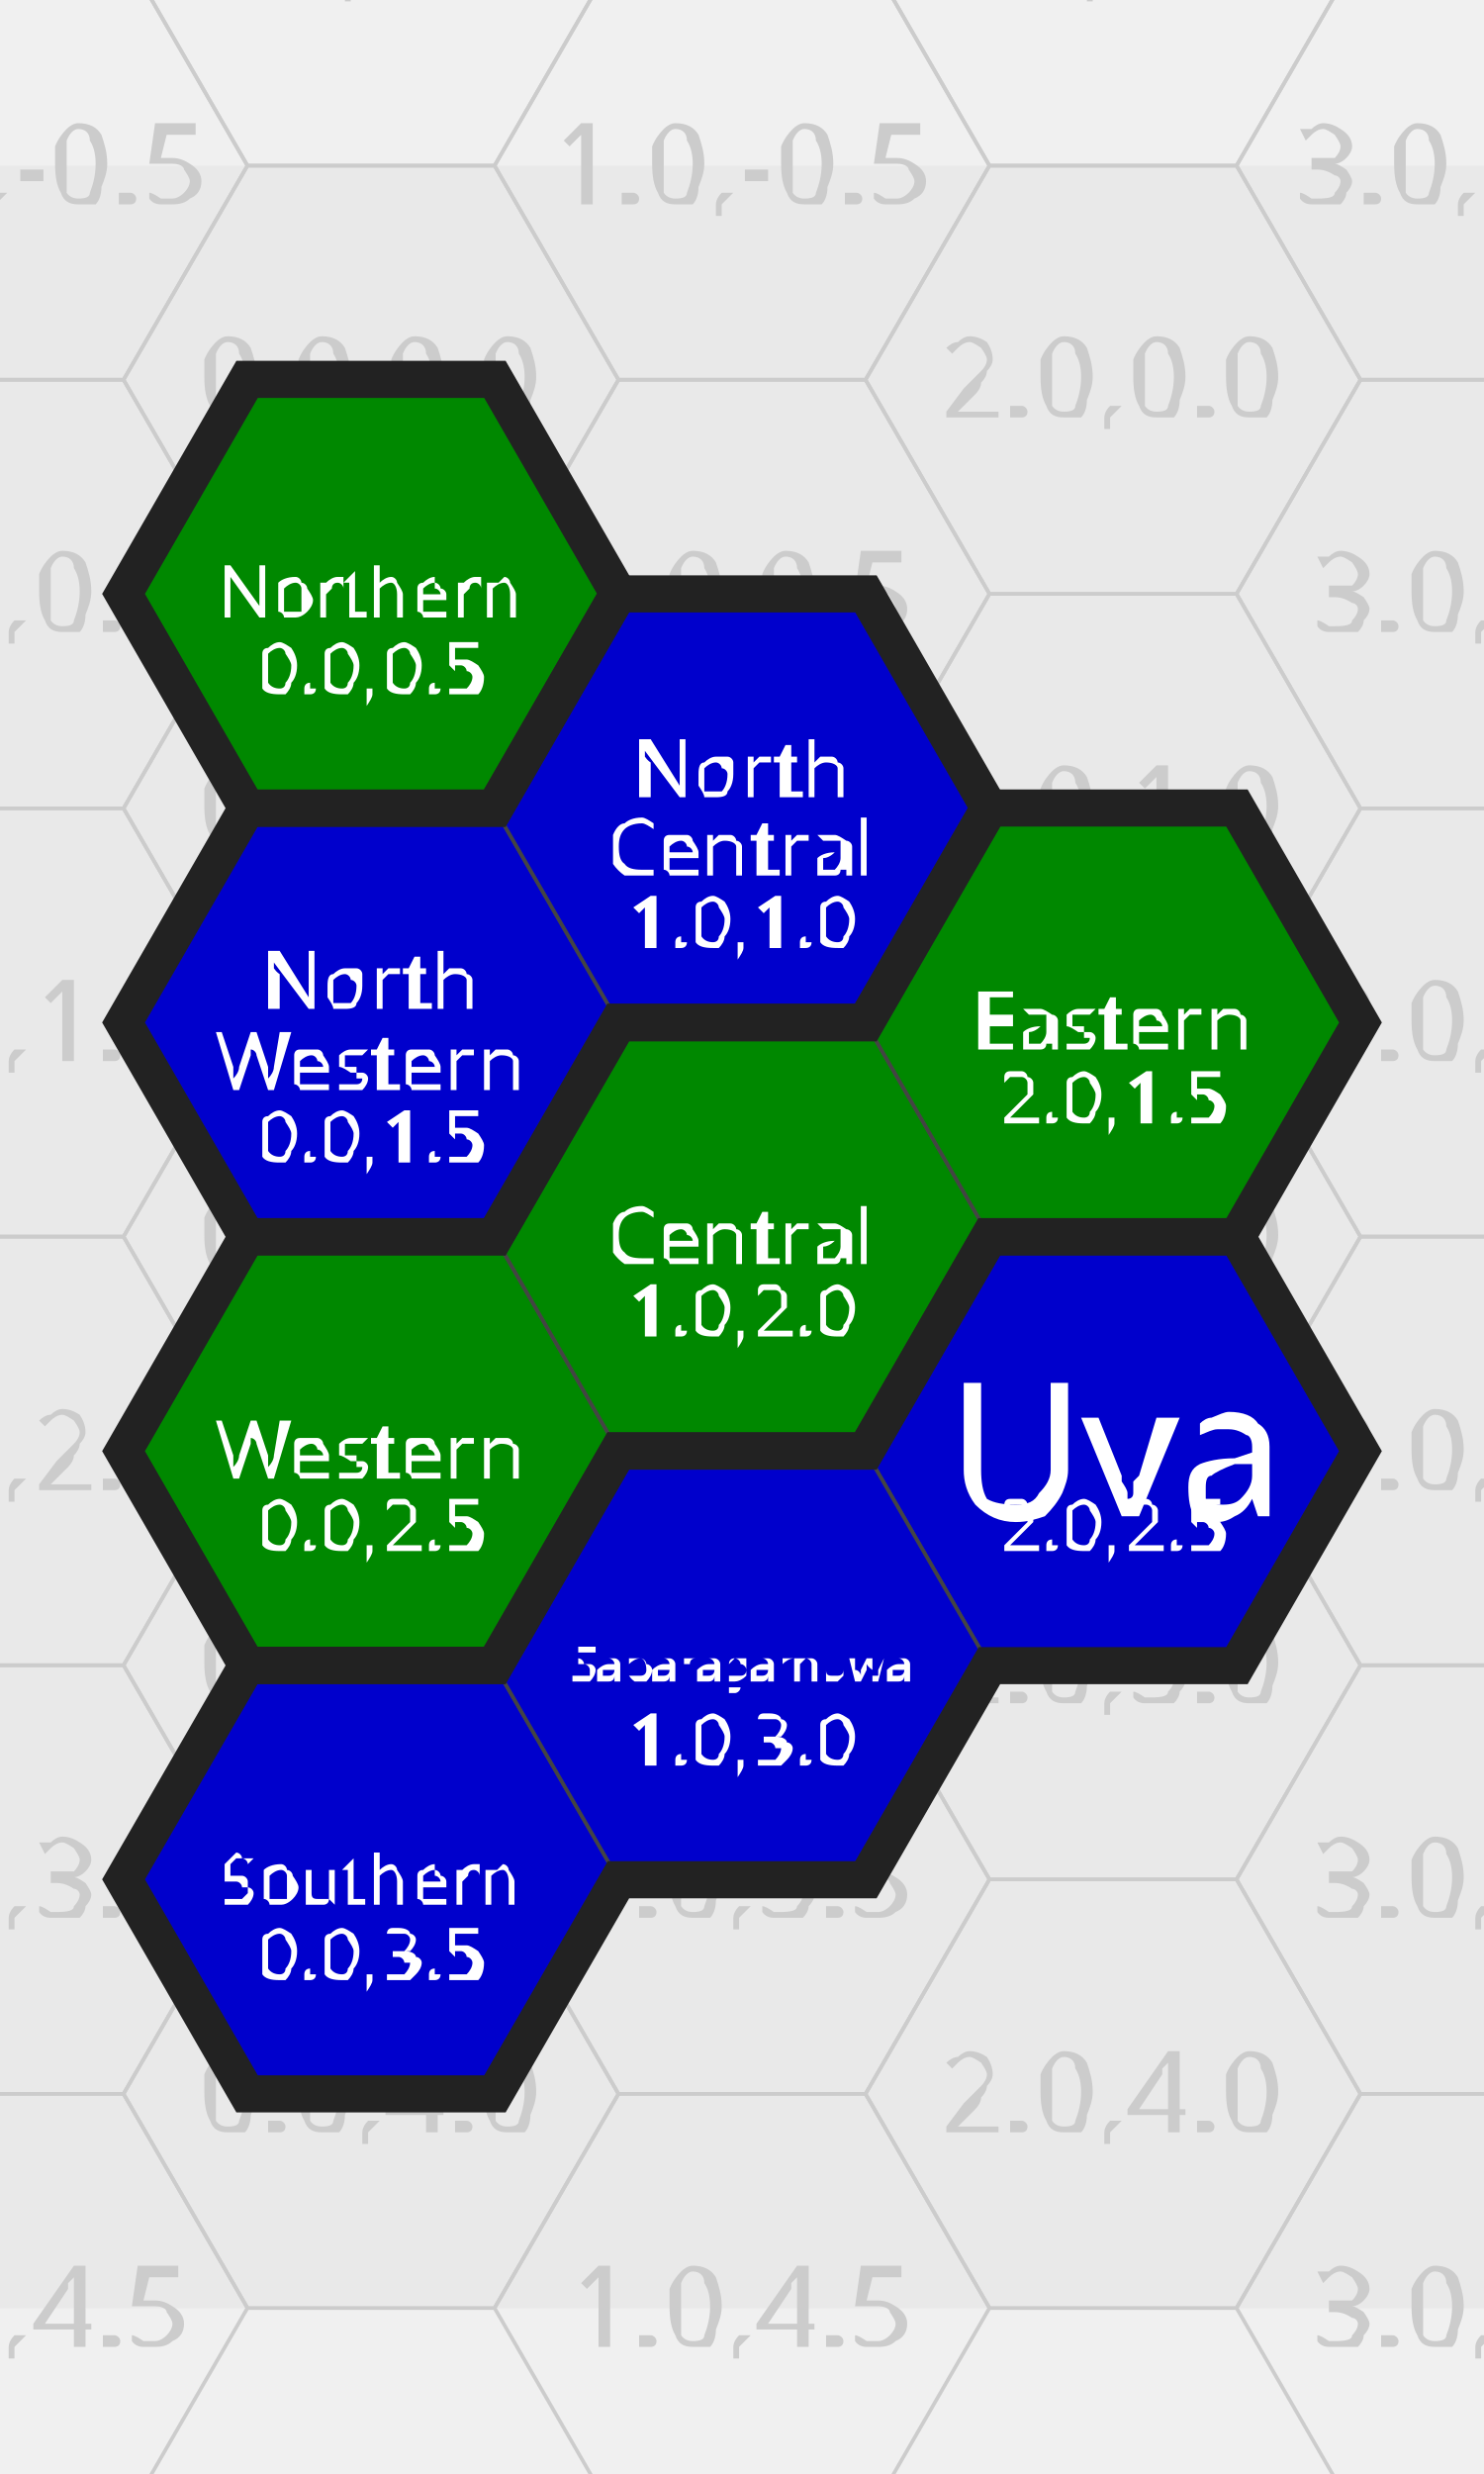
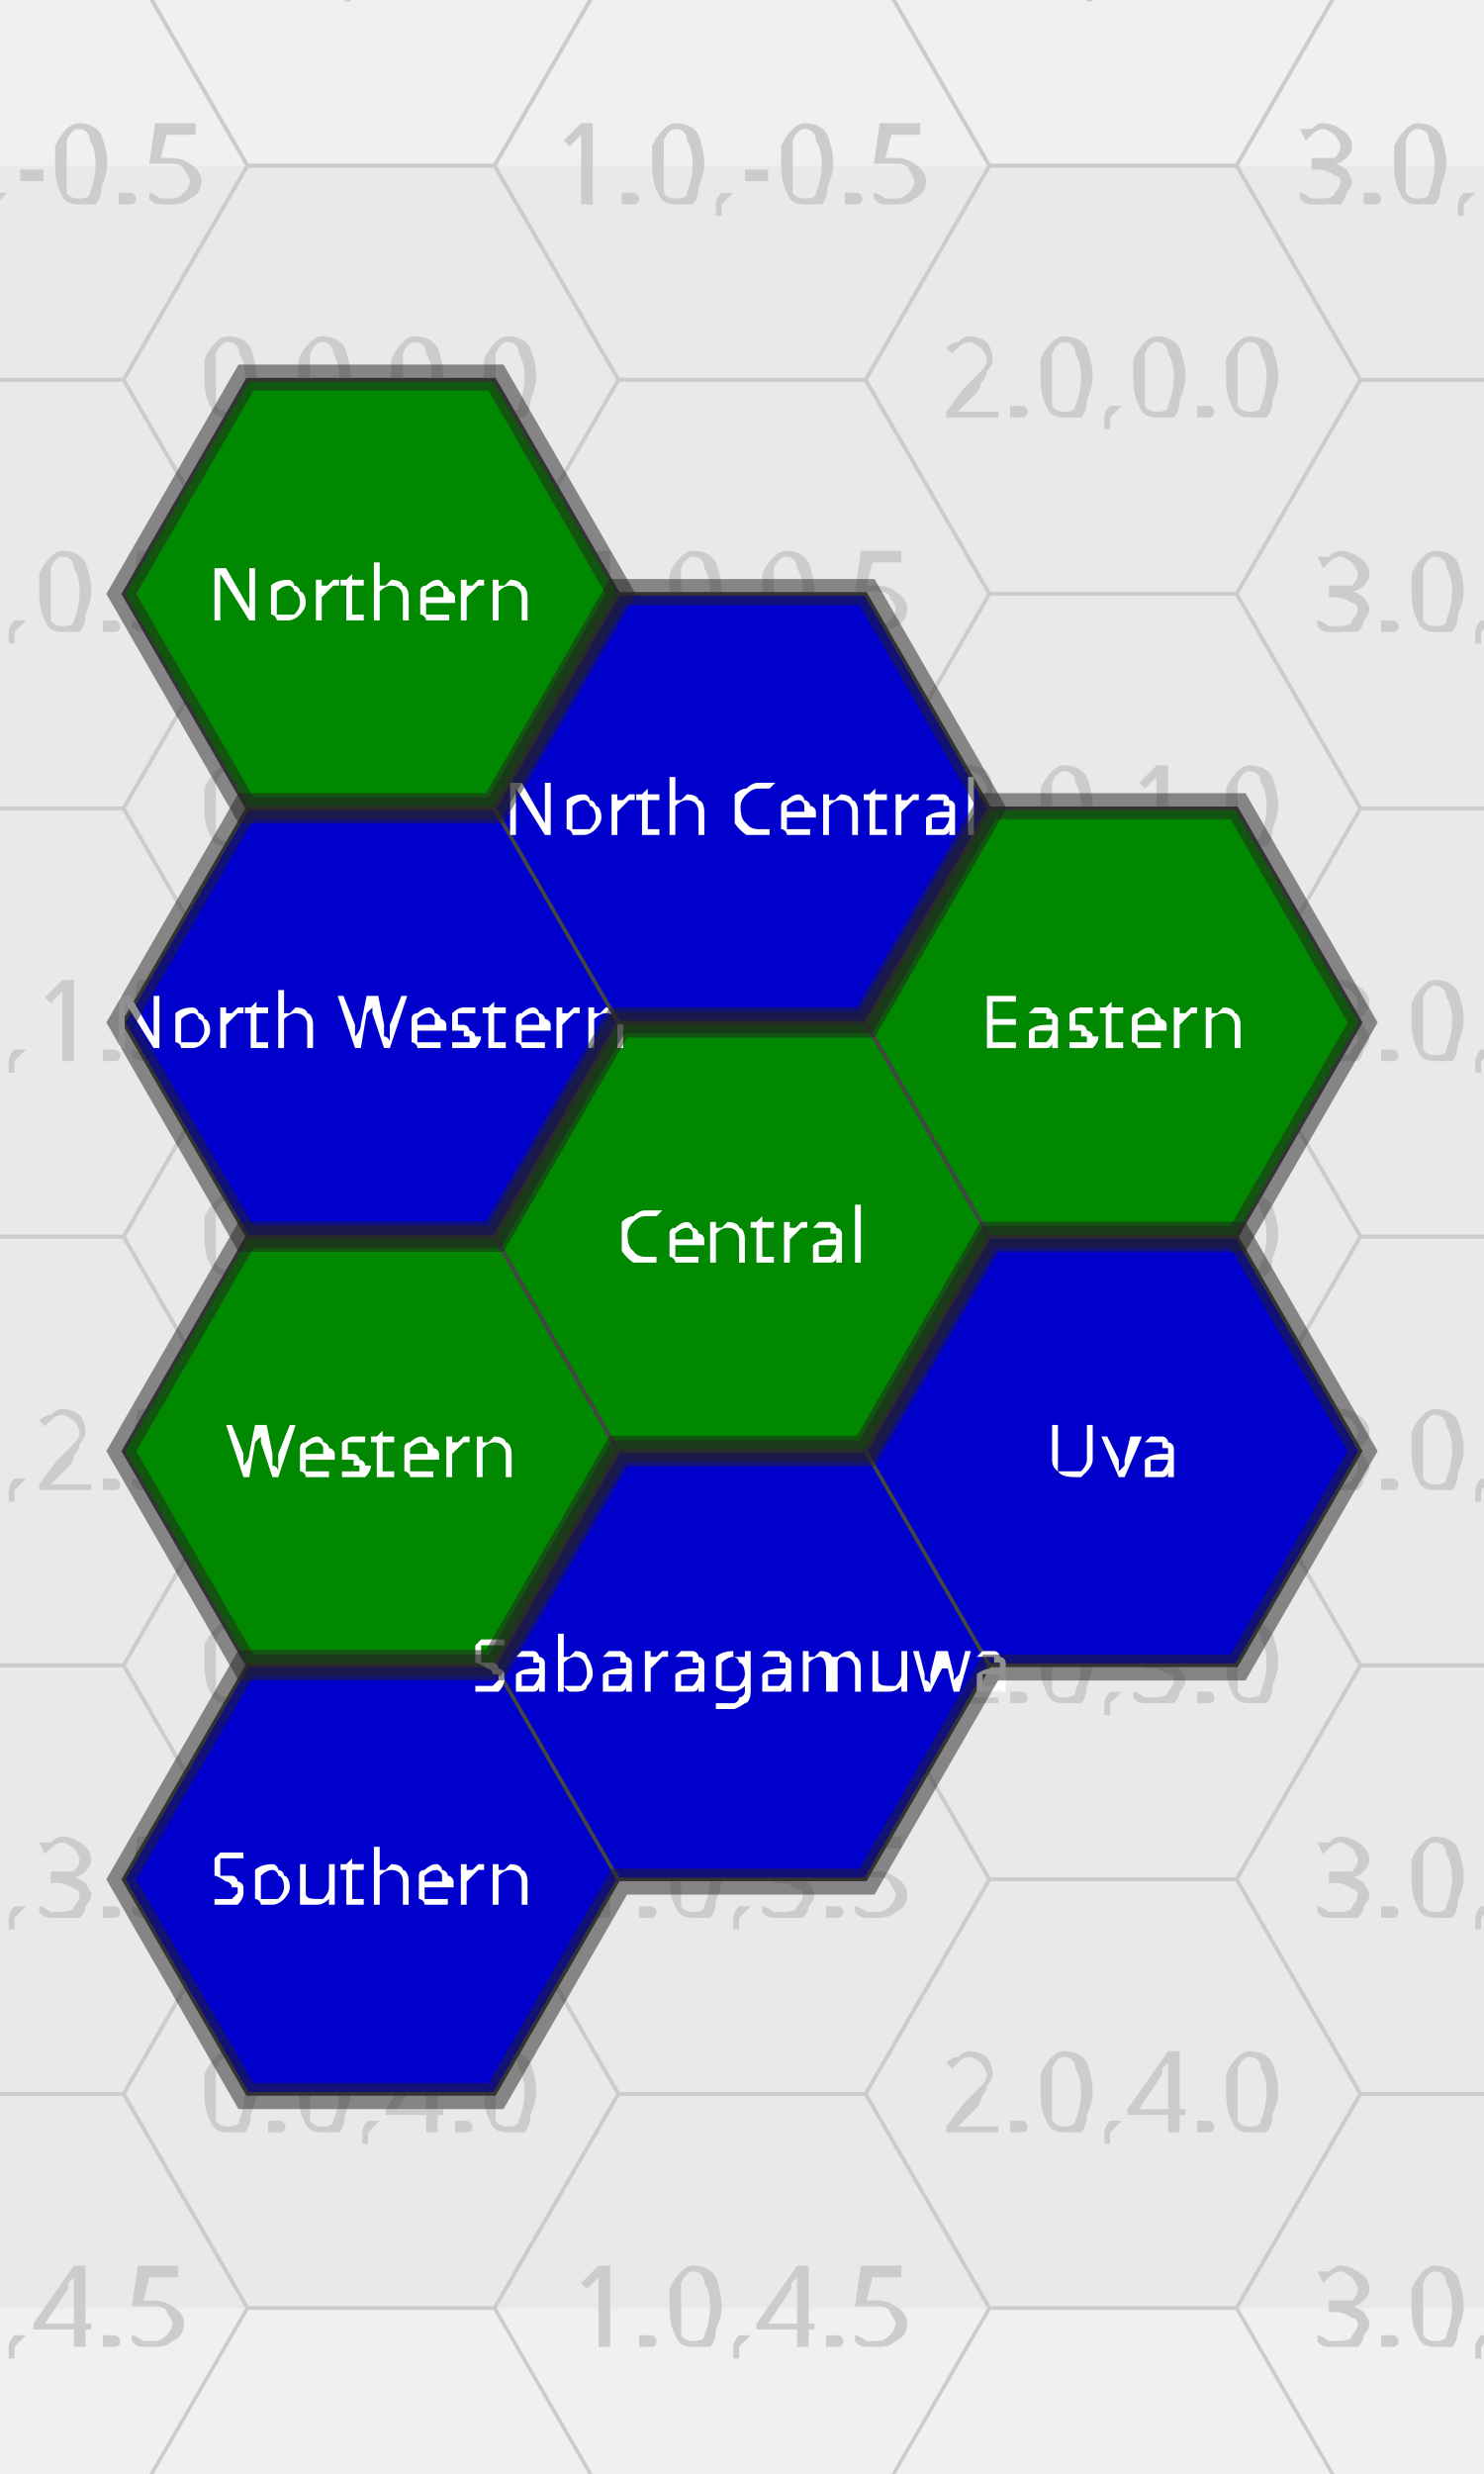
<svg xmlns="http://www.w3.org/2000/svg" height="500" width="300" viewBox="-1.0 -0.577 4.0 5.774">
  <rect x="-1.0" y="-0.577" width="4.0" height="5.774" fill="#8881" />
  <g>
    <g>
      <polygon points="-0.333,-0.577 -0.667,-1.1102230246251565e-16 -1.333,0.0 -1.667,-0.577 -1.333,-1.155 -0.667,-1.155 -0.333,-0.577" fill="None" stroke="#ccc" stroke-width="0.01" />
      <text x="-1.0" y="-0.577" fill="#ccc" font-size="0.3" font-family="P22 Johnston Underground Regular" text-anchor="middle" dominant-baseline="middle">-1.0,-0.5</text>
    </g>
    <g>
      <polygon points="-0.333,0.577 -0.667,1.155 -1.333,1.155 -1.667,0.577 -1.333,2.220446049250313e-16 -0.667,-2.220446049250313e-16 -0.333,0.577" fill="None" stroke="#ccc" stroke-width="0.01" />
      <text x="-1.0" y="0.577" fill="#ccc" font-size="0.3" font-family="P22 Johnston Underground Regular" text-anchor="middle" dominant-baseline="middle">-1.0,0.5</text>
    </g>
    <g>
      <polygon points="-0.333,1.732 -0.667,2.309 -1.333,2.309 -1.667,1.732 -1.333,1.155 -0.667,1.155 -0.333,1.732" fill="None" stroke="#ccc" stroke-width="0.01" />
      <text x="-1.0" y="1.732" fill="#ccc" font-size="0.3" font-family="P22 Johnston Underground Regular" text-anchor="middle" dominant-baseline="middle">-1.0,1.5</text>
    </g>
    <g>
      <polygon points="-0.333,2.887 -0.667,3.464 -1.333,3.464 -1.667,2.887 -1.333,2.309 -0.667,2.309 -0.333,2.887" fill="None" stroke="#ccc" stroke-width="0.01" />
      <text x="-1.0" y="2.887" fill="#ccc" font-size="0.3" font-family="P22 Johnston Underground Regular" text-anchor="middle" dominant-baseline="middle">-1.0,2.5</text>
    </g>
    <g>
      <polygon points="-0.333,4.041 -0.667,4.619 -1.333,4.619 -1.667,4.041 -1.333,3.464 -0.667,3.464 -0.333,4.041" fill="None" stroke="#ccc" stroke-width="0.01" />
      <text x="-1.0" y="4.041" fill="#ccc" font-size="0.3" font-family="P22 Johnston Underground Regular" text-anchor="middle" dominant-baseline="middle">-1.0,3.5</text>
    </g>
    <g>
      <polygon points="-0.333,5.196 -0.667,5.774 -1.333,5.774 -1.667,5.196 -1.333,4.619 -0.667,4.619 -0.333,5.196" fill="None" stroke="#ccc" stroke-width="0.01" />
      <text x="-1.0" y="5.196" fill="#ccc" font-size="0.3" font-family="P22 Johnston Underground Regular" text-anchor="middle" dominant-baseline="middle">-1.0,4.5</text>
    </g>
    <g>
      <polygon points="0.667,-1.155 0.333,-0.577 -0.333,-0.577 -0.667,-1.155 -0.333,-1.732 0.333,-1.732 0.667,-1.155" fill="None" stroke="#ccc" stroke-width="0.01" />
      <text x="0.0" y="-1.155" fill="#ccc" font-size="0.3" font-family="P22 Johnston Underground Regular" text-anchor="middle" dominant-baseline="middle">0.0,-1.0</text>
    </g>
    <g>
      <polygon points="0.667,0.0 0.333,0.577 -0.333,0.577 -0.667,8.164311994315686e-17 -0.333,-0.577 0.333,-0.577 0.667,0.0" fill="None" stroke="#ccc" stroke-width="0.01" />
      <text x="0.0" y="0.0" fill="#ccc" font-size="0.3" font-family="P22 Johnston Underground Regular" text-anchor="middle" dominant-baseline="middle">0.0,0.0</text>
    </g>
    <g>
      <polygon points="0.667,1.155 0.333,1.732 -0.333,1.732 -0.667,1.155 -0.333,0.577 0.333,0.577 0.667,1.155" fill="None" stroke="#ccc" stroke-width="0.01" />
      <text x="0.0" y="1.155" fill="#ccc" font-size="0.3" font-family="P22 Johnston Underground Regular" text-anchor="middle" dominant-baseline="middle">0.0,1.0</text>
    </g>
    <g>
      <polygon points="0.667,2.309 0.333,2.887 -0.333,2.887 -0.667,2.309 -0.333,1.732 0.333,1.732 0.667,2.309" fill="None" stroke="#ccc" stroke-width="0.01" />
      <text x="0.0" y="2.309" fill="#ccc" font-size="0.3" font-family="P22 Johnston Underground Regular" text-anchor="middle" dominant-baseline="middle">0.0,2.0</text>
    </g>
    <g>
      <polygon points="0.667,3.464 0.333,4.041 -0.333,4.041 -0.667,3.464 -0.333,2.887 0.333,2.887 0.667,3.464" fill="None" stroke="#ccc" stroke-width="0.01" />
      <text x="0.0" y="3.464" fill="#ccc" font-size="0.3" font-family="P22 Johnston Underground Regular" text-anchor="middle" dominant-baseline="middle">0.0,3.0</text>
    </g>
    <g>
      <polygon points="0.667,4.619 0.333,5.196 -0.333,5.196 -0.667,4.619 -0.333,4.041 0.333,4.041 0.667,4.619" fill="None" stroke="#ccc" stroke-width="0.01" />
      <text x="0.0" y="4.619" fill="#ccc" font-size="0.3" font-family="P22 Johnston Underground Regular" text-anchor="middle" dominant-baseline="middle">0.0,4.0</text>
    </g>
    <g>
      <polygon points="1.667,-0.577 1.333,-1.1102230246251565e-16 0.667,0.0 0.333,-0.577 0.667,-1.155 1.333,-1.155 1.667,-0.577" fill="None" stroke="#ccc" stroke-width="0.01" />
      <text x="1.0" y="-0.577" fill="#ccc" font-size="0.3" font-family="P22 Johnston Underground Regular" text-anchor="middle" dominant-baseline="middle">1.0,-0.5</text>
    </g>
    <g>
      <polygon points="1.667,0.577 1.333,1.155 0.667,1.155 0.333,0.577 0.667,2.220446049250313e-16 1.333,-2.220446049250313e-16 1.667,0.577" fill="None" stroke="#ccc" stroke-width="0.01" />
      <text x="1.0" y="0.577" fill="#ccc" font-size="0.3" font-family="P22 Johnston Underground Regular" text-anchor="middle" dominant-baseline="middle">1.0,0.5</text>
    </g>
    <g>
      <polygon points="1.667,1.732 1.333,2.309 0.667,2.309 0.333,1.732 0.667,1.155 1.333,1.155 1.667,1.732" fill="None" stroke="#ccc" stroke-width="0.01" />
      <text x="1.0" y="1.732" fill="#ccc" font-size="0.3" font-family="P22 Johnston Underground Regular" text-anchor="middle" dominant-baseline="middle">1.0,1.5</text>
    </g>
    <g>
      <polygon points="1.667,2.887 1.333,3.464 0.667,3.464 0.333,2.887 0.667,2.309 1.333,2.309 1.667,2.887" fill="None" stroke="#ccc" stroke-width="0.01" />
      <text x="1.0" y="2.887" fill="#ccc" font-size="0.3" font-family="P22 Johnston Underground Regular" text-anchor="middle" dominant-baseline="middle">1.0,2.5</text>
    </g>
    <g>
      <polygon points="1.667,4.041 1.333,4.619 0.667,4.619 0.333,4.041 0.667,3.464 1.333,3.464 1.667,4.041" fill="None" stroke="#ccc" stroke-width="0.01" />
      <text x="1.0" y="4.041" fill="#ccc" font-size="0.3" font-family="P22 Johnston Underground Regular" text-anchor="middle" dominant-baseline="middle">1.0,3.5</text>
    </g>
    <g>
      <polygon points="1.667,5.196 1.333,5.774 0.667,5.774 0.333,5.196 0.667,4.619 1.333,4.619 1.667,5.196" fill="None" stroke="#ccc" stroke-width="0.01" />
      <text x="1.0" y="5.196" fill="#ccc" font-size="0.3" font-family="P22 Johnston Underground Regular" text-anchor="middle" dominant-baseline="middle">1.0,4.5</text>
    </g>
    <g>
      <polygon points="2.667,-1.155 2.333,-0.577 1.667,-0.577 1.333,-1.155 1.667,-1.732 2.333,-1.732 2.667,-1.155" fill="None" stroke="#ccc" stroke-width="0.01" />
      <text x="2.0" y="-1.155" fill="#ccc" font-size="0.3" font-family="P22 Johnston Underground Regular" text-anchor="middle" dominant-baseline="middle">2.0,-1.0</text>
    </g>
    <g>
      <polygon points="2.667,0.0 2.333,0.577 1.667,0.577 1.333,8.164311994315686e-17 1.667,-0.577 2.333,-0.577 2.667,0.0" fill="None" stroke="#ccc" stroke-width="0.01" />
      <text x="2.0" y="0.0" fill="#ccc" font-size="0.3" font-family="P22 Johnston Underground Regular" text-anchor="middle" dominant-baseline="middle">2.0,0.0</text>
    </g>
    <g>
      <polygon points="2.667,1.155 2.333,1.732 1.667,1.732 1.333,1.155 1.667,0.577 2.333,0.577 2.667,1.155" fill="None" stroke="#ccc" stroke-width="0.01" />
      <text x="2.0" y="1.155" fill="#ccc" font-size="0.3" font-family="P22 Johnston Underground Regular" text-anchor="middle" dominant-baseline="middle">2.0,1.0</text>
    </g>
    <g>
      <polygon points="2.667,2.309 2.333,2.887 1.667,2.887 1.333,2.309 1.667,1.732 2.333,1.732 2.667,2.309" fill="None" stroke="#ccc" stroke-width="0.01" />
      <text x="2.0" y="2.309" fill="#ccc" font-size="0.3" font-family="P22 Johnston Underground Regular" text-anchor="middle" dominant-baseline="middle">2.0,2.0</text>
    </g>
    <g>
      <polygon points="2.667,3.464 2.333,4.041 1.667,4.041 1.333,3.464 1.667,2.887 2.333,2.887 2.667,3.464" fill="None" stroke="#ccc" stroke-width="0.01" />
      <text x="2.0" y="3.464" fill="#ccc" font-size="0.3" font-family="P22 Johnston Underground Regular" text-anchor="middle" dominant-baseline="middle">2.0,3.0</text>
    </g>
    <g>
      <polygon points="2.667,4.619 2.333,5.196 1.667,5.196 1.333,4.619 1.667,4.041 2.333,4.041 2.667,4.619" fill="None" stroke="#ccc" stroke-width="0.01" />
      <text x="2.0" y="4.619" fill="#ccc" font-size="0.3" font-family="P22 Johnston Underground Regular" text-anchor="middle" dominant-baseline="middle">2.0,4.0</text>
    </g>
    <g>
      <polygon points="3.667,-0.577 3.333,-1.1102230246251565e-16 2.667,0.0 2.333,-0.577 2.667,-1.155 3.333,-1.155 3.667,-0.577" fill="None" stroke="#ccc" stroke-width="0.01" />
      <text x="3.0" y="-0.577" fill="#ccc" font-size="0.3" font-family="P22 Johnston Underground Regular" text-anchor="middle" dominant-baseline="middle">3.0,-0.5</text>
    </g>
    <g>
      <polygon points="3.667,0.577 3.333,1.155 2.667,1.155 2.333,0.577 2.667,2.220446049250313e-16 3.333,-2.220446049250313e-16 3.667,0.577" fill="None" stroke="#ccc" stroke-width="0.01" />
      <text x="3.0" y="0.577" fill="#ccc" font-size="0.3" font-family="P22 Johnston Underground Regular" text-anchor="middle" dominant-baseline="middle">3.0,0.5</text>
    </g>
    <g>
      <polygon points="3.667,1.732 3.333,2.309 2.667,2.309 2.333,1.732 2.667,1.155 3.333,1.155 3.667,1.732" fill="None" stroke="#ccc" stroke-width="0.01" />
      <text x="3.0" y="1.732" fill="#ccc" font-size="0.3" font-family="P22 Johnston Underground Regular" text-anchor="middle" dominant-baseline="middle">3.0,1.5</text>
    </g>
    <g>
      <polygon points="3.667,2.887 3.333,3.464 2.667,3.464 2.333,2.887 2.667,2.309 3.333,2.309 3.667,2.887" fill="None" stroke="#ccc" stroke-width="0.01" />
      <text x="3.0" y="2.887" fill="#ccc" font-size="0.3" font-family="P22 Johnston Underground Regular" text-anchor="middle" dominant-baseline="middle">3.0,2.5</text>
    </g>
    <g>
      <polygon points="3.667,4.041 3.333,4.619 2.667,4.619 2.333,4.041 2.667,3.464 3.333,3.464 3.667,4.041" fill="None" stroke="#ccc" stroke-width="0.01" />
      <text x="3.0" y="4.041" fill="#ccc" font-size="0.3" font-family="P22 Johnston Underground Regular" text-anchor="middle" dominant-baseline="middle">3.0,3.5</text>
    </g>
    <g>
      <polygon points="3.667,5.196 3.333,5.774 2.667,5.774 2.333,5.196 2.667,4.619 3.333,4.619 3.667,5.196" fill="None" stroke="#ccc" stroke-width="0.01" />
      <text x="3.0" y="5.196" fill="#ccc" font-size="0.3" font-family="P22 Johnston Underground Regular" text-anchor="middle" dominant-baseline="middle">3.0,4.5</text>
    </g>
  </g>
  <g>
    <polygon points="0.667,2.887 0.333,3.464 -0.333,3.464 -0.667,2.887 -0.333,2.309 0.333,2.309 0.667,2.887" fill="#080" stroke="#444" stroke-width="0.01" />
    <g>
-       <text x="0.0" y="2.887" fill="white" font-size="0.214" font-family="P22 Johnston Underground Regular" text-anchor="middle" dominant-baseline="middle">Western</text>
-       <text x="0.0" y="3.087" fill="white" font-size="0.2" font-family="P22 Johnston Underground Regular" text-anchor="middle" dominant-baseline="middle">0.0,2.5</text>
+       <text x="0.0" y="2.887" fill="white" font-size="0.2" font-family="P22 Johnston Underground Regular" text-anchor="middle" dominant-baseline="middle">Western</text>
    </g>
  </g>
  <g>
    <polygon points="1.667,2.309 1.333,2.887 0.667,2.887 0.333,2.309 0.667,1.732 1.333,1.732 1.667,2.309" fill="#080" stroke="#444" stroke-width="0.01" />
    <g>
-       <text x="1.0" y="2.309" fill="white" font-size="0.214" font-family="P22 Johnston Underground Regular" text-anchor="middle" dominant-baseline="middle">Central</text>
-       <text x="1.0" y="2.509" fill="white" font-size="0.2" font-family="P22 Johnston Underground Regular" text-anchor="middle" dominant-baseline="middle">1.0,2.0</text>
+       <text x="1.0" y="2.309" fill="white" font-size="0.2" font-family="P22 Johnston Underground Regular" text-anchor="middle" dominant-baseline="middle">Central</text>
    </g>
  </g>
  <g>
    <polygon points="0.667,4.041 0.333,4.619 -0.333,4.619 -0.667,4.041 -0.333,3.464 0.333,3.464 0.667,4.041" fill="#00c" stroke="#444" stroke-width="0.01" />
    <g>
-       <text x="0.0" y="4.041" fill="white" font-size="0.188" font-family="P22 Johnston Underground Regular" text-anchor="middle" dominant-baseline="middle">Southern</text>
-       <text x="0.0" y="4.241" fill="white" font-size="0.2" font-family="P22 Johnston Underground Regular" text-anchor="middle" dominant-baseline="middle">0.0,3.5</text>
+       <text x="0.0" y="4.041" fill="white" font-size="0.2" font-family="P22 Johnston Underground Regular" text-anchor="middle" dominant-baseline="middle">Southern</text>
    </g>
  </g>
  <g>
    <polygon points="0.667,0.577 0.333,1.155 -0.333,1.155 -0.667,0.577 -0.333,2.220446049250313e-16 0.333,-2.220446049250313e-16 0.667,0.577" fill="#080" stroke="#444" stroke-width="0.01" />
    <g>
-       <text x="0.0" y="0.577" fill="white" font-size="0.188" font-family="P22 Johnston Underground Regular" text-anchor="middle" dominant-baseline="middle">Northern</text>
-       <text x="0.0" y="0.777" fill="white" font-size="0.2" font-family="P22 Johnston Underground Regular" text-anchor="middle" dominant-baseline="middle">0.0,0.5</text>
+       <text x="0.0" y="0.577" fill="white" font-size="0.2" font-family="P22 Johnston Underground Regular" text-anchor="middle" dominant-baseline="middle">Northern</text>
    </g>
  </g>
  <g>
    <polygon points="2.667,1.732 2.333,2.309 1.667,2.309 1.333,1.732 1.667,1.155 2.333,1.155 2.667,1.732" fill="#080" stroke="#444" stroke-width="0.01" />
    <g>
-       <text x="2.0" y="1.732" fill="white" font-size="0.214" font-family="P22 Johnston Underground Regular" text-anchor="middle" dominant-baseline="middle">Eastern</text>
-       <text x="2.0" y="1.932" fill="white" font-size="0.2" font-family="P22 Johnston Underground Regular" text-anchor="middle" dominant-baseline="middle">2.0,1.5</text>
+       <text x="2.0" y="1.732" fill="white" font-size="0.2" font-family="P22 Johnston Underground Regular" text-anchor="middle" dominant-baseline="middle">Eastern</text>
    </g>
  </g>
  <g>
    <polygon points="0.667,1.732 0.333,2.309 -0.333,2.309 -0.667,1.732 -0.333,1.155 0.333,1.155 0.667,1.732" fill="#00c" stroke="#444" stroke-width="0.01" />
    <g>
-       <text x="0.0" y="1.625" fill="white" font-size="0.214" font-family="P22 Johnston Underground Regular" text-anchor="middle" dominant-baseline="middle">North</text>
-       <text x="0.0" y="1.839" fill="white" font-size="0.214" font-family="P22 Johnston Underground Regular" text-anchor="middle" dominant-baseline="middle">Western</text>
-       <text x="0.0" y="2.039" fill="white" font-size="0.2" font-family="P22 Johnston Underground Regular" text-anchor="middle" dominant-baseline="middle">0.0,1.5</text>
+       <text x="0.0" y="1.732" fill="white" font-size="0.2" font-family="P22 Johnston Underground Regular" text-anchor="middle" dominant-baseline="middle">North Western</text>
    </g>
  </g>
  <g>
    <polygon points="1.667,1.155 1.333,1.732 0.667,1.732 0.333,1.155 0.667,0.577 1.333,0.577 1.667,1.155" fill="#00c" stroke="#444" stroke-width="0.01" />
    <g>
-       <text x="1.0" y="1.048" fill="white" font-size="0.214" font-family="P22 Johnston Underground Regular" text-anchor="middle" dominant-baseline="middle">North</text>
-       <text x="1.0" y="1.262" fill="white" font-size="0.214" font-family="P22 Johnston Underground Regular" text-anchor="middle" dominant-baseline="middle">Central</text>
-       <text x="1.0" y="1.462" fill="white" font-size="0.2" font-family="P22 Johnston Underground Regular" text-anchor="middle" dominant-baseline="middle">1.0,1.0</text>
+       <text x="1.0" y="1.155" fill="white" font-size="0.2" font-family="P22 Johnston Underground Regular" text-anchor="middle" dominant-baseline="middle">North Central</text>
    </g>
  </g>
  <g>
    <polygon points="2.667,2.887 2.333,3.464 1.667,3.464 1.333,2.887 1.667,2.309 2.333,2.309 2.667,2.887" fill="#00c" stroke="#444" stroke-width="0.01" />
    <g>
-       <text x="2.0" y="2.887" fill="white" font-size="0.5" font-family="P22 Johnston Underground Regular" text-anchor="middle" dominant-baseline="middle">Uva</text>
-       <text x="2.0" y="3.087" fill="white" font-size="0.2" font-family="P22 Johnston Underground Regular" text-anchor="middle" dominant-baseline="middle">2.0,2.5</text>
+       <text x="2.0" y="2.887" fill="white" font-size="0.2" font-family="P22 Johnston Underground Regular" text-anchor="middle" dominant-baseline="middle">Uva</text>
    </g>
  </g>
  <g>
    <polygon points="1.667,3.464 1.333,4.041 0.667,4.041 0.333,3.464 0.667,2.887 1.333,2.887 1.667,3.464" fill="#00c" stroke="#444" stroke-width="0.01" />
    <g>
-       <text x="1.0" y="3.464" fill="white" font-size="0.125" font-family="P22 Johnston Underground Regular" text-anchor="middle" dominant-baseline="middle">Sabaragamuwa</text>
-       <text x="1.0" y="3.664" fill="white" font-size="0.2" font-family="P22 Johnston Underground Regular" text-anchor="middle" dominant-baseline="middle">1.0,3.0</text>
+       <text x="1.0" y="3.464" fill="white" font-size="0.2" font-family="P22 Johnston Underground Regular" text-anchor="middle" dominant-baseline="middle">Sabaragamuwa</text>
    </g>
  </g>
  <g>
-     <polygon points="2.334,2.31 2.667,1.732 2.334,1.154 1.666,1.154 1.333,1.731 0.666,1.731 0.333,2.309 -0.334,2.309 -0.667,2.887 -0.334,3.465 0.334,3.465 0.667,2.887 1.334,2.887 1.667,2.31 2.334,2.31" fill="None" stroke="#222" stroke-width="0.1" />
+     <polygon points="2.337,2.315 2.673,1.732 2.337,1.149 1.663,1.149 1.33,1.726 0.663,1.726 0.33,2.304 -0.337,2.304 -0.673,2.887 -0.337,3.47 0.337,3.47 0.67,2.893 1.337,2.893 1.67,2.315 2.337,2.315" fill="None" stroke="#222" stroke-width="0.07" opacity="0.5" />
  </g>
  <g>
-     <polygon points="2.334,3.465 2.667,2.887 2.334,2.309 1.666,2.309 1.333,2.886 0.666,2.886 0.333,3.464 -0.334,3.464 -0.667,4.041 -0.334,4.619 0.334,4.619 0.667,4.042 1.334,4.042 1.667,3.465 2.334,3.465" fill="None" stroke="#222" stroke-width="0.1" />
+     <polygon points="2.337,3.47 2.673,2.887 2.337,2.304 1.663,2.304 1.33,2.881 0.663,2.881 0.33,3.458 -0.337,3.458 -0.673,4.041 -0.337,4.625 0.337,4.625 0.67,4.047 1.337,4.047 1.67,3.47 2.337,3.47" fill="None" stroke="#222" stroke-width="0.07" opacity="0.5" />
  </g>
  <g>
-     <polygon points="0.667,0.577 0.334,1.155 -0.334,1.155 -0.667,0.577 -0.334,-0.001 0.334,-0.001 0.667,0.577" fill="None" stroke="#222" stroke-width="0.1" />
+     <polygon points="0.673,0.577 0.337,1.16 -0.337,1.16 -0.673,0.577 -0.337,-0.006 0.337,-0.006 0.673,0.577" fill="None" stroke="#222" stroke-width="0.07" opacity="0.5" />
  </g>
  <g>
-     <polygon points="1.334,1.733 1.667,1.155 1.334,0.577 0.666,0.577 0.333,1.154 -0.334,1.154 -0.667,1.732 -0.334,2.31 0.334,2.31 0.667,1.733 1.334,1.733" fill="None" stroke="#222" stroke-width="0.1" />
+     <polygon points="1.337,1.738 1.673,1.155 1.337,0.572 0.663,0.572 0.33,1.149 -0.337,1.149 -0.673,1.732 -0.337,2.315 0.337,2.315 0.67,1.738 1.337,1.738" fill="None" stroke="#222" stroke-width="0.07" opacity="0.5" />
  </g>
</svg>
